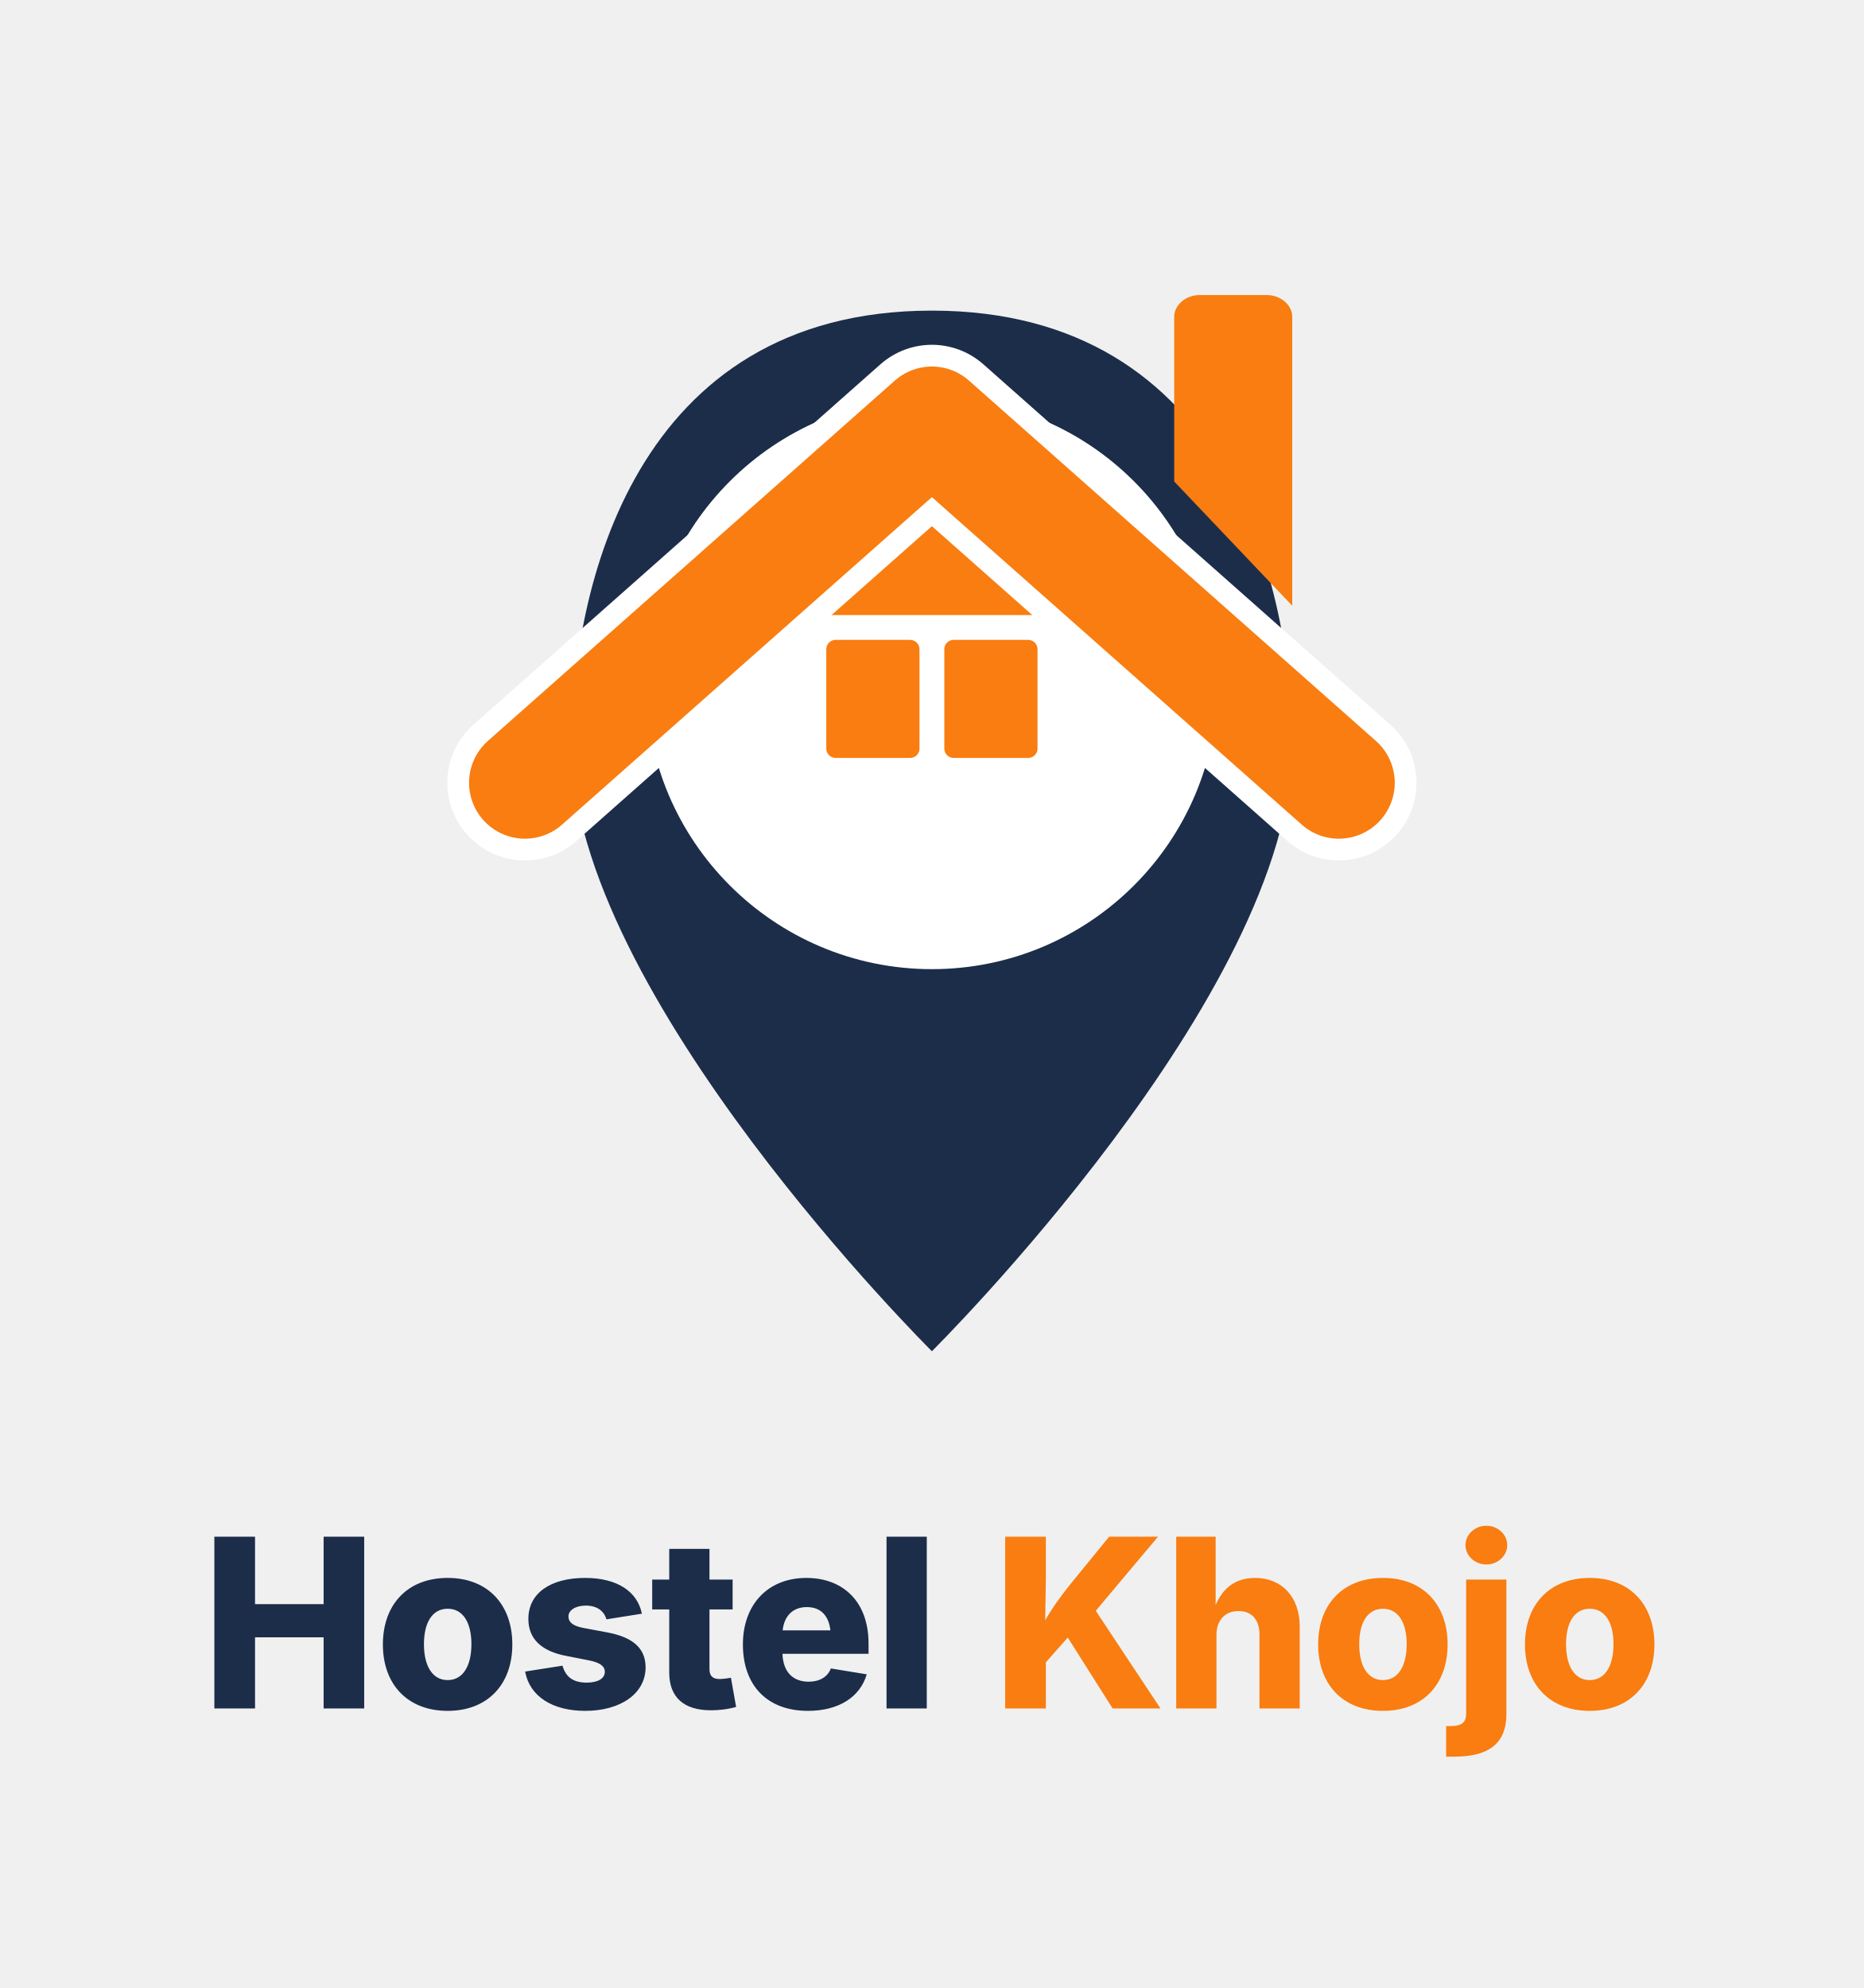
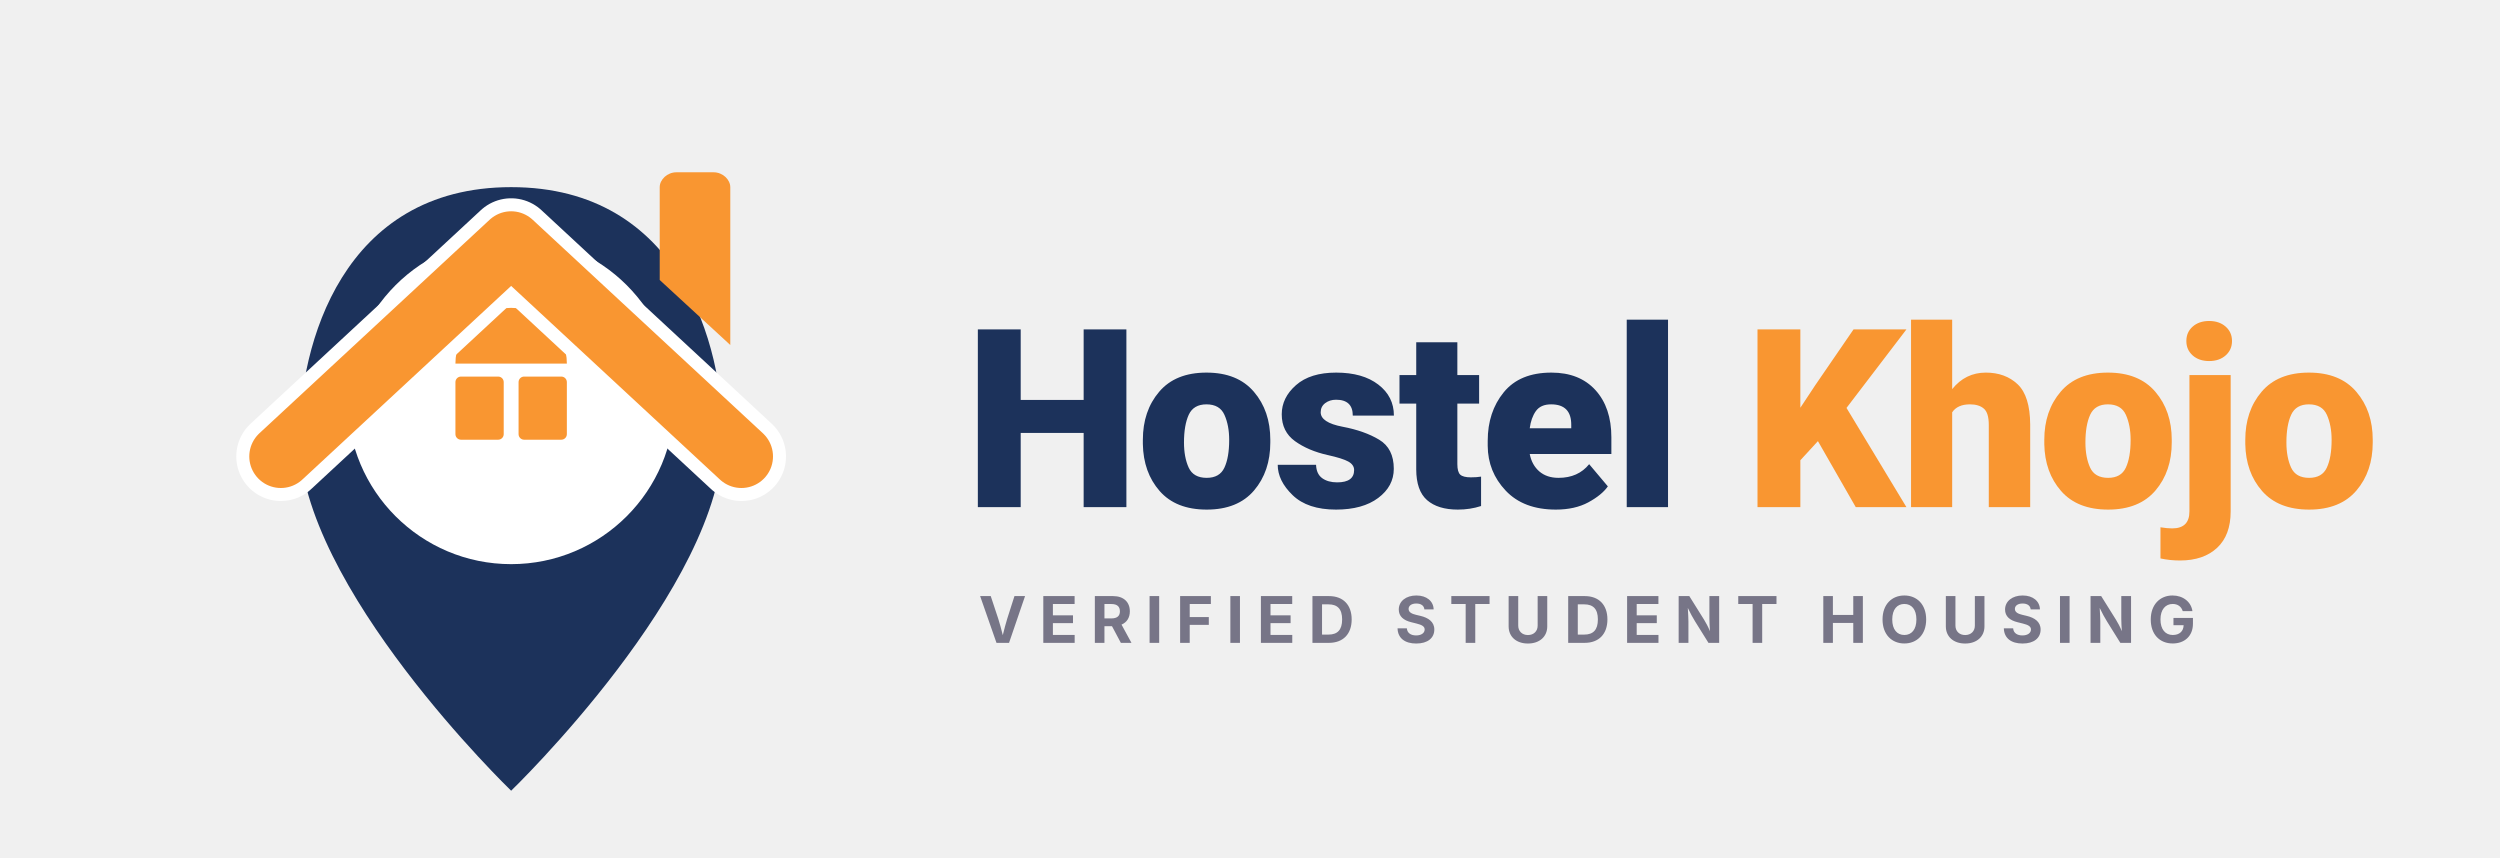
- <svg xmlns="http://www.w3.org/2000/svg" viewBox="0 0 600 640" width="100%" height="100%">
-   <g transform="translate(44, 10)">
-     <path d="M 256 90               C 160 90, 140 180, 140 230               C 140 310, 256 425, 256 425               C 256 425, 372 310, 372 230               C 372 180, 352 90, 256 90 Z" fill="#1c2d4a" />
-     <circle cx="256" cy="210" r="92" fill="#ffffff" />
-     <path d="M 222 188               A 34 34 0 0 1 290 188               L 222 188 Z" fill="#f97d10" />
-     <rect x="222" y="196" width="30" height="38" rx="3" fill="#f97d10" />
-     <rect x="260" y="196" width="30" height="38" rx="3" fill="#f97d10" />
-     <path d="M 334 145               L 334 92               C 334 88, 338 85, 342 85               L 364 85               C 368 85, 372 88, 372 92               L 372 185 Z" fill="#f97d10" />
-     <path d="M 125 242               L 256 126               L 387 242" fill="none" stroke="#ffffff" stroke-width="50" stroke-linecap="round" stroke-linejoin="round" />
-     <path d="M 125 242               L 256 126               L 387 242" fill="none" stroke="#f97d10" stroke-width="36" stroke-linecap="round" stroke-linejoin="round" />
+ <svg xmlns="http://www.w3.org/2000/svg" viewBox="0 0 700 240" width="100%" height="100%">
+   <g transform="translate(10, -10) scale(0.52)">
+     <path d="M 256 120               C 165 120, 142 205, 142 255               C 142 335, 256 445, 256 445               C 256 445, 370 335, 370 255               C 370 205, 347 120, 256 120 Z" fill="#1C325B" />
+     <circle cx="256" cy="235" r="88" fill="#FFFFFF" />
+     <path d="M 226 215               A 30 30 0 0 1 286 215               L 226 215 Z" fill="#F99631" />
+     <rect x="226" y="222" width="26" height="34" rx="3" fill="#F99631" />
+     <rect x="260" y="222" width="26" height="34" rx="3" fill="#F99631" />
+     <path d="M 336 170               L 336 120               C 336 116, 340 112, 345 112               L 365 112               C 370 112, 374 116, 374 120               L 374 205 Z" fill="#F99631" />
+     <path d="M 132 265               L 256 150               L 380 265" fill="none" stroke="#FFFFFF" stroke-width="48" stroke-linecap="round" stroke-linejoin="round" />
+     <path d="M 132 265               L 256 150               L 380 265" fill="none" stroke="#F99631" stroke-width="34" stroke-linecap="round" stroke-linejoin="round" />
  </g>
-   <text x="300" y="550" text-anchor="middle" font-family="'Plus Jakarta Sans', system-ui, -apple-system, sans-serif" font-weight="800" font-size="76" letter-spacing="-1">
-     <tspan fill="#1c2d4a">Hostel </tspan>
-     <tspan fill="#f97d10">Khojo</tspan>
+   <text x="270" y="142" font-family="'Plus Jakarta Sans', -apple-system, BlinkMacSystemFont, 'Segoe UI', Roboto, sans-serif" font-size="70" font-weight="800" letter-spacing="-1">
+     <tspan fill="#1C325B">Hostel </tspan>
+     <tspan fill="#F99631">Khojo</tspan>
+   </text>
+   <text x="274" y="180" font-family="'Plus Jakarta Sans', -apple-system, BlinkMacSystemFont, sans-serif" font-size="18" font-weight="700" fill="#777587" letter-spacing="3.5">
+     VERIFIED STUDENT HOUSING
  </text>
</svg>
